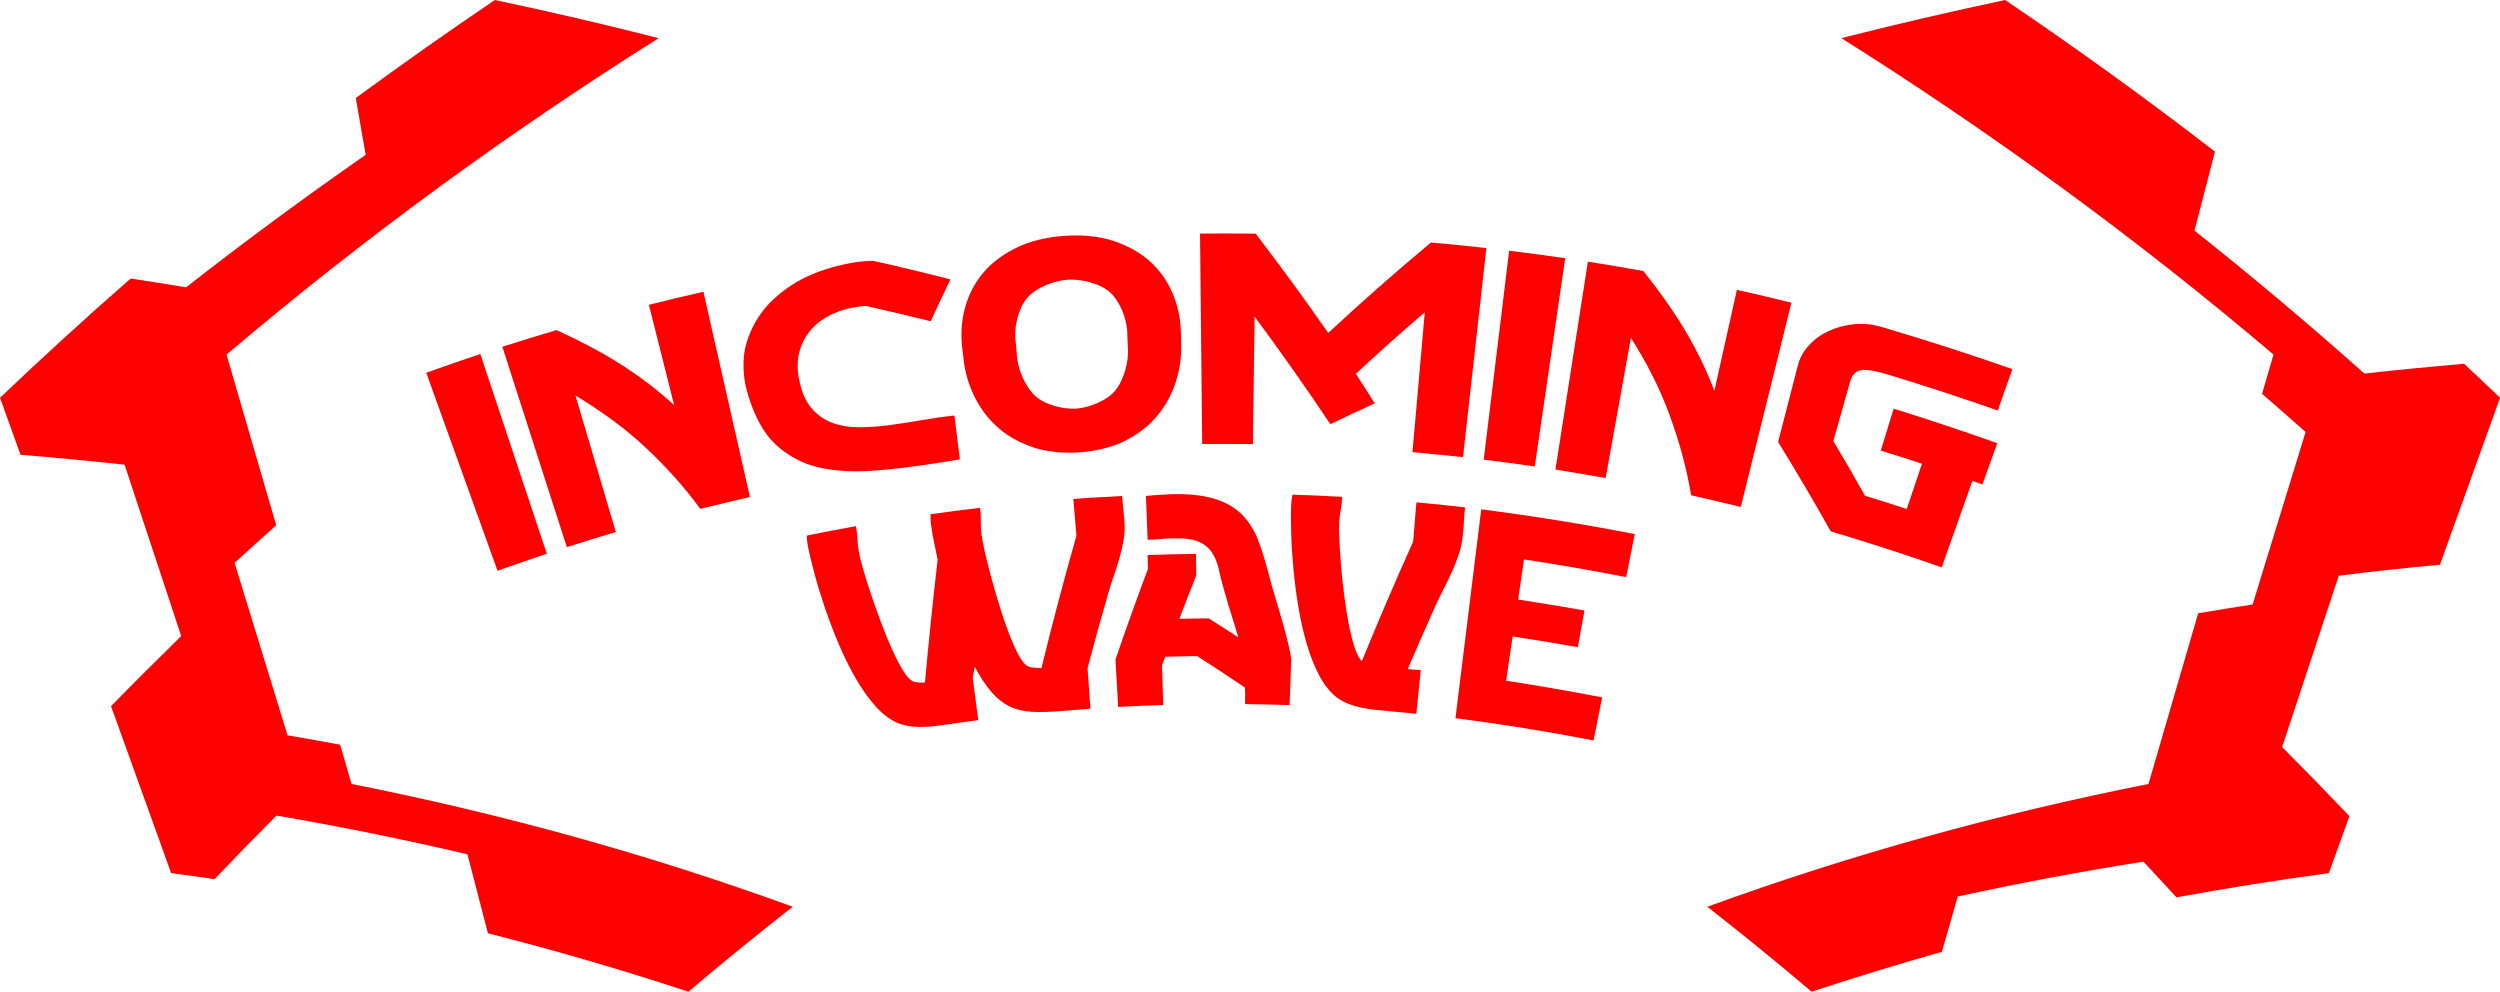
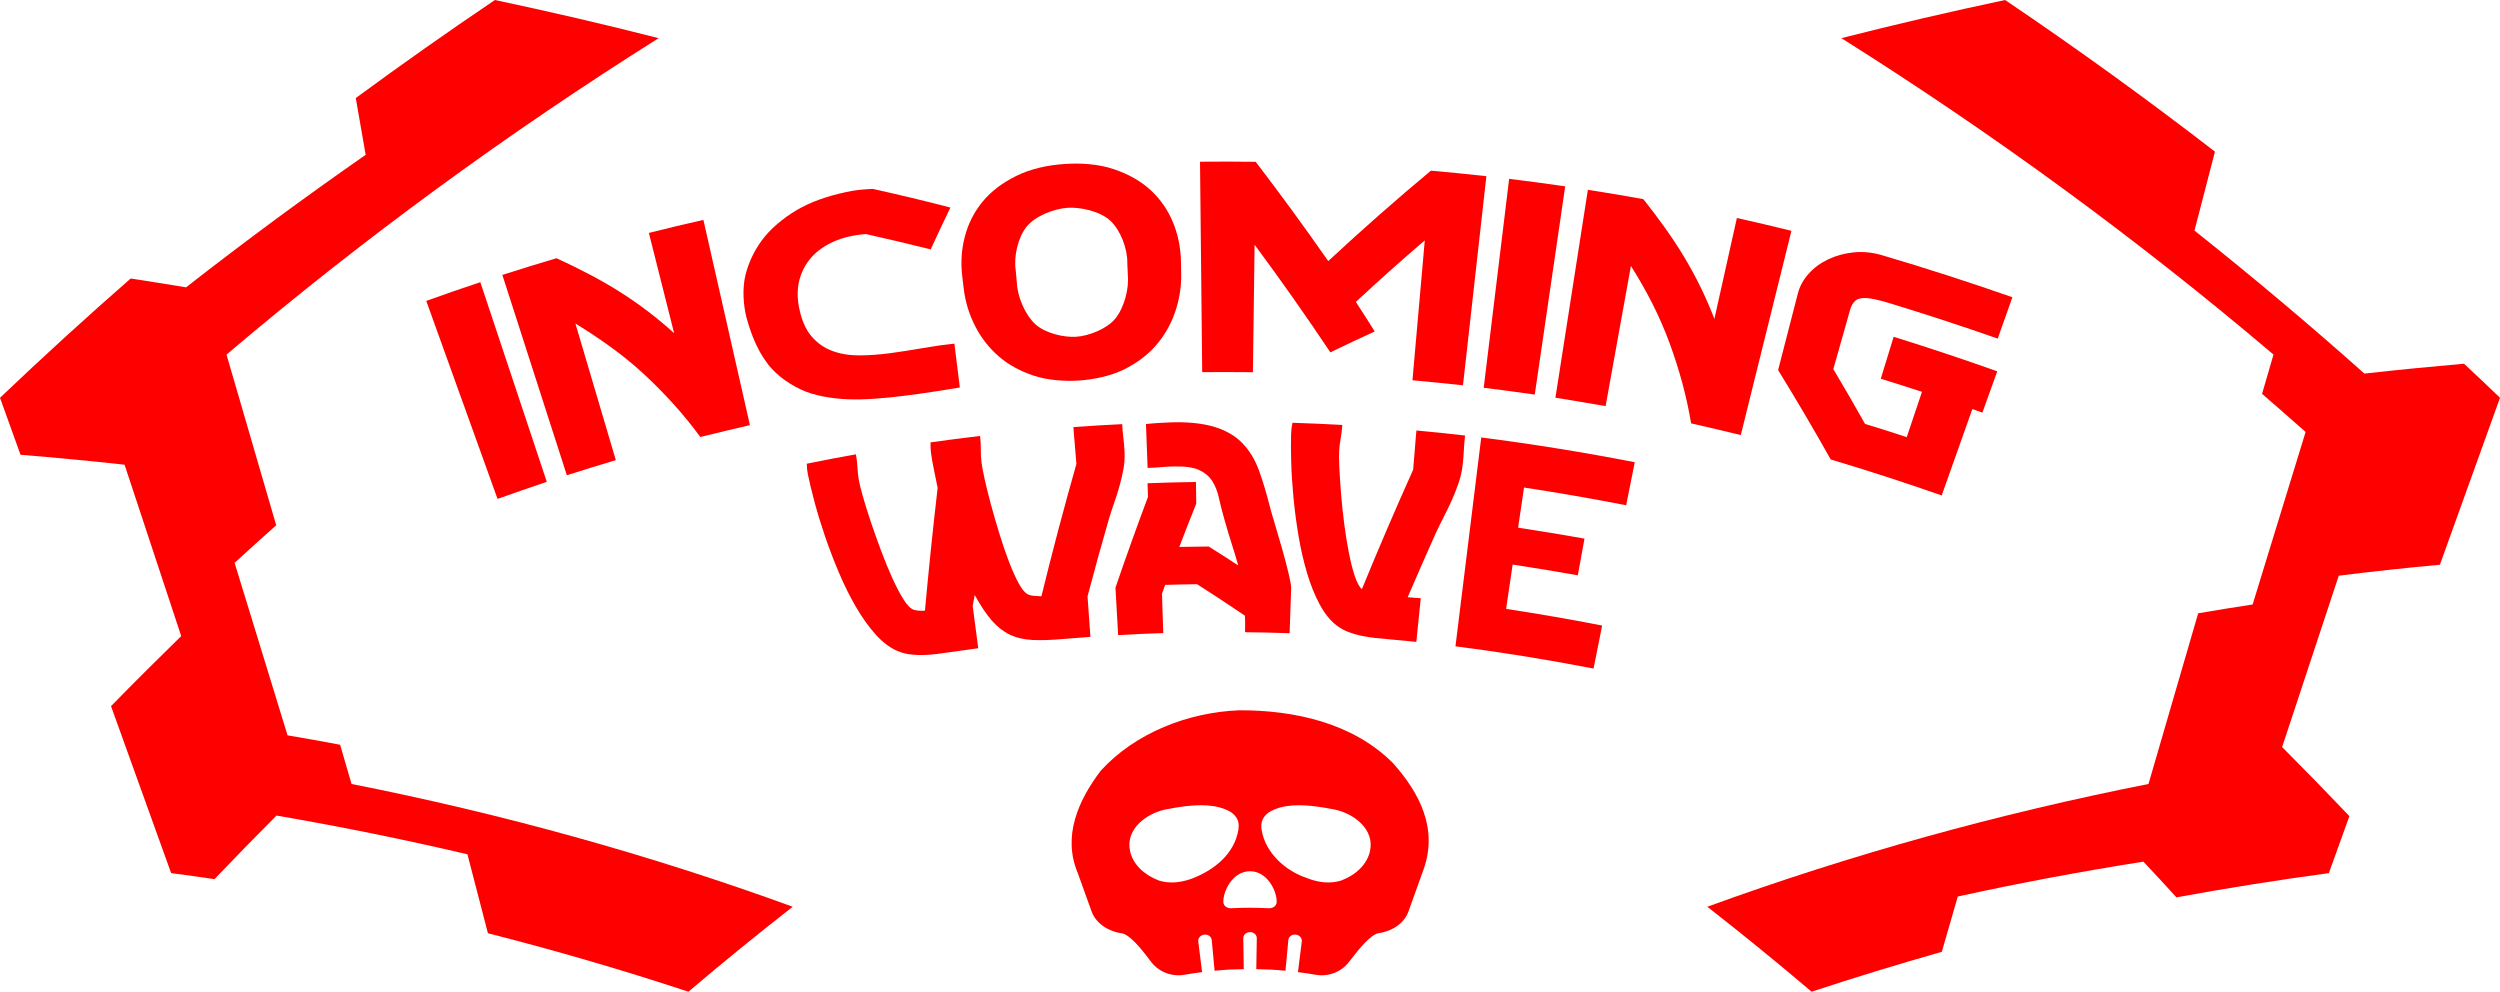
<svg xmlns="http://www.w3.org/2000/svg" id="Layer_2" data-name="Layer 2" viewBox="0 0 1446 573.61">
  <defs>
    <style>
      .cls-1 {
        fill: red;
      }
    </style>
  </defs>
  <g id="Layer_1-2" data-name="Layer 1">
    <g>
      <g>
        <path class="cls-1" d="M196.72,430.76c-10.11-1.91-20.25-3.73-30.4-5.44-10.21-33.26-20.43-66.52-30.64-99.78,7.98-7.29,16-14.53,24.07-21.73-9.58-32.9-19.16-65.81-28.74-98.71,78.92-66.98,162.33-127.91,249.94-183.03C349.53,14.07,317.97,6.72,286.25,0c-27.2,18.38-54.02,37.27-80.47,56.71,1.9,10.95,3.81,21.89,5.72,32.84-35.34,24.6-69.96,50.13-103.89,76.64-10.67-1.76-21.34-3.46-32.02-5.1C49.89,183.55,24.71,206.53,0,230.08c3.96,10.99,7.91,21.97,11.87,32.96,20.09,1.66,40.15,3.52,60.18,5.75,10.92,33.04,21.84,66.07,32.76,99.11-13.69,13.36-27.22,26.86-40.59,40.54,11.59,32.19,23.18,64.38,34.77,96.57,10.07,1.32,15.08,2.02,25.07,3.49,11.82-12.4,23.77-24.66,35.87-36.78,37.05,6.37,73.82,13.82,110.43,22.4,3.95,15.22,7.9,30.45,11.85,45.67,39.07,9.95,77.68,21.19,115.97,33.81,19.78-16.8,39.87-33.16,60.32-49.14-83.22-30.3-168.3-53.82-255.17-71.01-2.64-9.08-3.97-13.62-6.61-22.7Z" />
        <path class="cls-1" d="M1308.38,227.79c8.43,7.31,16.82,14.66,25.18,22.06-10.21,33.26-20.43,66.52-30.64,99.78-10.51,1.6-21.02,3.3-31.5,5.11-9.58,32.9-19.16,65.81-28.74,98.71-86.87,17.19-171.95,40.71-255.17,71.01,20.45,15.98,40.54,32.34,60.32,49.14,24.95-8.22,50.03-15.9,75.31-23.06,3.07-10.67,6.15-21.34,9.24-32,35.6-7.79,71.36-14.5,107.36-20.17,6.43,6.83,12.8,13.72,19.11,20.66,29.29-5.36,58.66-10.03,88.17-14.02,3.96-10.99,7.91-21.97,11.87-32.96-12.81-13.48-25.77-26.79-38.91-39.96,10.92-33.04,21.84-66.07,32.76-99.11,19.46-2.44,38.97-4.54,58.5-6.34,11.59-32.19,23.18-64.38,34.77-96.57-6.89-6.62-13.84-13.19-20.83-19.7-19.23,1.68-38.43,3.58-57.61,5.71-31.99-28.5-64.74-56.04-98.29-82.7,3.95-15.22,7.9-30.45,11.85-45.67-39.54-30.53-79.98-59.74-121.37-87.71-31.72,6.72-63.28,14.07-94.71,22.06,87.61,55.12,171.03,116.04,249.94,183.03-2.64,9.08-3.97,13.62-6.61,22.7Z" />
      </g>
      <g>
-         <path class="cls-1" d="M316.26,320.26c-9.52,3.21-19.01,6.5-28.48,9.87-13.74-38.17-27.49-76.34-41.23-114.52,10.38-3.74,20.81-7.35,31.27-10.83,12.81,38.49,25.62,76.99,38.44,115.48Z" />
-         <path class="cls-1" d="M433.76,287.46c-9.59,2.22-19.16,4.51-28.71,6.87-9.47-13.02-20.44-25.01-32.18-35.98-12.2-11.4-25.87-20.91-40.06-29.68,7.79,26.34,15.58,52.69,23.38,79.03-9.47,2.84-18.91,5.76-28.33,8.75-12.43-38.62-24.87-77.24-37.3-115.86,10.4-3.35,20.84-6.57,31.32-9.67,12.52,5.78,24.72,11.95,36.39,19.31,11.22,7.08,21.84,15.13,31.65,24.06-4.87-19.33-9.74-38.67-14.61-58,10.48-2.64,20.99-5.15,31.53-7.54,8.97,39.57,17.94,79.13,26.91,118.7Z" />
-         <path class="cls-1" d="M462.17,219.34c1.38,7.17,3.77,12.73,7.14,16.69,3.37,3.96,7.42,6.8,12.15,8.54,4.73,1.74,9.94,2.58,15.64,2.56,5.7-.02,11.64-.46,17.82-1.29,6.18-.84,12.44-1.81,18.79-2.93,6.34-1.12,12.45-1.97,18.31-2.59,1.05,8.46,2.1,16.91,3.15,25.36-8.08,1.35-16.09,2.67-23.88,3.73-11.07,1.51-22.52,2.9-33.39,3.16-9.47.22-19.58-.61-28.87-3.46-7.89-2.42-17.08-8.11-22.67-14.3-7.33-8.1-11.71-19.02-14.5-29.26-2.02-7.42-2.56-17.6-.61-25.21,2.03-7.94,5.78-15.43,11.19-22.03,5.43-6.62,13.81-12.93,21.28-16.84,9.1-4.76,19.26-7.66,29.2-9.5,1.84-.34,3.84-.55,5.82-.74,1.98-.19,4.01-.32,6.09-.4,15.02,3.34,29.99,6.91,44.88,10.79-3.88,8.02-7.67,16.09-11.39,24.19-12.45-3.1-24.93-6.05-37.45-8.86-6.95.51-13.11,1.94-18.43,4.26-5.32,2.32-9.66,5.37-13.01,9.1-3.35,3.73-5.67,8.07-6.99,12.97-1.32,4.91-1.4,10.27-.29,16.07Z" />
-         <path class="cls-1" d="M683.2,199.6c.15,7.88-1.07,15.44-3.59,22.68-2.52,7.25-6.26,13.66-11.17,19.26-4.91,5.61-11.12,10.15-18.4,13.77-7.53,3.74-17.64,5.8-25.81,6.36-8.14.55-18.39-.16-26.34-2.82-7.77-2.6-14.58-6.26-20.21-11.15-5.63-4.89-10.2-10.73-13.69-17.57-3.48-6.84-5.72-14.16-6.63-21.99-.32-2.76-.48-4.14-.81-6.91-.92-7.83-.42-15.47,1.54-22.93,1.97-7.46,5.37-14.17,10.24-20.09,4.87-5.93,11.38-10.85,19.28-14.79,8.84-4.41,18.87-6.37,28.11-7,9.26-.63,19.52-.08,28.9,3.13,8.28,2.84,15.35,6.84,20.97,12.05,5.62,5.21,9.89,11.4,12.84,18.52,2.95,7.12,4.47,14.63,4.63,22.51.05,2.78.08,4.17.13,6.95ZM588.14,204.93c.29,8.15,4.71,18.6,10.63,24.1,5.63,5.23,16.49,7.82,23.75,7.32,7.26-.49,17.67-4.52,22.54-10.47,5.11-6.25,8.08-17.2,7.27-25.31-.12-2.78-.18-4.17-.3-6.95.16-8.13-3.86-18.82-9.78-24.35-5.87-5.48-17.26-8.02-24.79-7.51-7.54.51-18.48,4.57-23.56,10.8-5.12,6.28-7.66,17.41-6.4,25.45.26,2.77.39,4.15.64,6.92Z" />
-         <path class="cls-1" d="M846.19,264.43c-9.74-1.05-19.46-2.02-29.22-2.92,2.37-26.96,4.74-53.92,7.12-80.89-13.54,11.57-26.85,23.43-39.86,35.59,4.43,6.81,6.61,10.23,10.91,17.08-8.6,3.91-17.16,7.94-25.66,12.08-14.09-21.12-28.69-41.84-43.82-62.24-.33,24.57-.65,49.14-.98,73.72-9.78-.09-19.55-.1-29.33-.04-.42-40.57-.84-81.14-1.26-121.7,10.73-.11,21.47-.1,32.2.05,14.42,18.84,28.39,37.96,41.96,57.42,19.33-17.98,39.11-35.39,59.39-52.3,10.71.94,21.4,2.01,32.08,3.2-4.51,40.32-9.02,80.64-13.53,120.96Z" />
-         <path class="cls-1" d="M887.71,269.79c-9.84-1.4-19.67-2.71-29.53-3.95,4.9-40.27,9.8-80.55,14.71-120.82,10.83,1.32,21.63,2.76,32.42,4.34-5.87,40.14-11.73,80.29-17.6,120.43Z" />
-         <path class="cls-1" d="M1006.87,293.21c-9.56-2.33-19.13-4.58-28.73-6.76-2.6-15.88-6.99-31.52-12.52-46.59-5.71-15.56-13.43-30.48-22.3-44.48-4.88,27.03-9.76,54.07-14.64,81.1-9.66-1.7-19.33-3.33-29.02-4.88,6.26-40.08,12.52-80.17,18.77-120.25,10.71,1.67,21.41,3.47,32.08,5.4,8.53,10.79,16.6,21.77,23.69,33.58,6.82,11.37,12.66,23.32,17.4,35.71,4.34-19.46,8.67-38.92,13.01-58.38,10.55,2.35,21.06,4.82,31.55,7.42-9.76,39.38-19.52,78.76-29.29,118.14Z" />
-         <path class="cls-1" d="M1028.46,255.63c3.8-14.76,7.61-29.52,11.41-44.28,1.07-4.15,3.13-7.96,6.22-11.41,3.08-3.45,6.85-6.24,11.29-8.35,4.45-2.11,9.33-3.46,14.64-4.03,5.3-.57,10.76-.05,16.32,1.56,25.43,7.5,50.61,15.62,75.63,24.38-3.4,9.57-5.09,14.35-8.49,23.92-20.9-7.32-41.92-14.2-63.11-20.65-5.45-1.63-9.62-2.55-12.51-2.78s-5.07.23-6.53,1.38c-1.46,1.15-2.54,2.96-3.23,5.41-.7,2.45-1.58,5.58-2.65,9.37-2.35,8.31-4.71,16.62-7.06,24.93,6.27,10.47,12.39,21.04,18.35,31.69,9.67,2.96,14.49,4.49,24.12,7.64,2.94-8.74,5.87-17.47,8.81-26.2-9.51-3.12-14.28-4.63-23.83-7.57,2.98-9.71,4.47-14.56,7.45-24.27,20.11,6.27,40.07,12.92,59.92,19.97-3.44,9.55-5.16,14.33-8.6,23.89-2.32-.84-3.48-1.25-5.8-2.07-5.91,16.66-11.82,33.32-17.73,49.98-21.26-7.43-42.63-14.37-64.2-20.82-9.79-17.44-19.92-34.65-30.41-51.68Z" />
-         <path class="cls-1" d="M466.63,309.78c9.46-1.94,18.95-3.75,28.45-5.43.47,2.63.76,5.19.88,7.7.12,2.51.4,5.02.85,7.53.37,2.05,1.17,5.24,2.4,9.55,1.23,4.31,2.73,9.11,4.51,14.39,1.77,5.28,3.74,10.79,5.88,16.53,2.15,5.74,4.32,11.05,6.53,15.9,2.21,4.85,4.36,8.96,6.46,12.31,2.1,3.35,4.08,5.34,5.88,5.99,1.29.47,3.48.67,6.52.54,2.15-23.72,4.6-47.4,7.34-71.06-.81-3.86-1.54-7.48-2.22-10.84-.67-3.36-1.2-6.36-1.57-9-.29-2.07-.4-4.22-.32-6.45,9.53-1.36,19.1-2.6,28.66-3.71.31,2.65.45,5.23.42,7.74-.03,2.51.1,5.04.4,7.57.25,2.07.86,5.3,1.82,9.68.97,4.38,2.18,9.26,3.63,14.63,1.45,5.37,3.08,10.99,4.88,16.85,1.8,5.86,3.65,11.29,5.56,16.26,1.91,4.98,3.81,9.2,5.71,12.67,1.9,3.47,3.72,5.58,5.5,6.33.77.39,1.79.63,3.08.74,1.28.11,2.78.19,4.48.26,6.27-25.65,13.01-51.14,20.23-76.54-.3-4.16-.58-7.54-.83-10.14-.25-2.59-.46-5.02-.62-7.28s-.26-3.55-.28-3.9c9.39-.69,18.81-1.26,28.22-1.71.13,2.66.36,5.32.68,7.98.32,2.65.55,5.37.69,8.15.16,3.36-.06,6.68-.67,9.96-.61,3.28-1.37,6.54-2.28,9.78-.91,3.24-1.94,6.49-3.09,9.74-1.15,3.26-2.19,6.48-3.13,9.67-4.28,14.73-8.34,29.52-12.25,44.35.67,9.37,1,14.05,1.67,23.41-6.41.46-9.62.71-16.03,1.26-6.81.59-12.68.78-17.62.53-4.95-.25-9.3-1.29-13.09-3.13s-7.25-4.58-10.41-8.22c-3.16-3.64-6.4-8.52-9.76-14.63-.48,2.52-.72,3.78-1.19,6.29,1.29,9.79,1.93,14.69,3.22,24.48-6.38.84-9.57,1.28-15.95,2.22-2.45.36-4.99.71-7.63,1.06-2.63.35-5.29.56-7.97.64-2.68.08-5.31-.04-7.88-.37s-5.03-.99-7.38-1.99c-4.44-1.93-8.65-5.14-12.66-9.64-4.01-4.5-7.78-9.8-11.32-15.91-3.54-6.1-6.8-12.67-9.78-19.7-2.98-7.03-5.66-14.03-8.04-21-2.37-6.97-4.4-13.57-6.06-19.79-1.66-6.23-2.94-11.5-3.82-15.81-.42-2.04-.65-4.18-.7-6.42Z" />
-         <path class="cls-1" d="M672.83,407.75c-8.7.27-17.41.66-26.1,1.16-.52-9.14-1.03-18.28-1.55-27.43,6.04-17.62,12.31-35.14,18.84-52.58-.12-3.13-.18-4.69-.3-7.82,9.33-.36,18.67-.61,28.01-.73.07,5.01.11,7.51.18,12.52-3.34,8.32-6.61,16.67-9.8,25.05,6.79-.16,10.19-.21,16.98-.26,6.9,4.33,10.32,6.52,17.09,10.95-.95-3.48-2.09-7.29-3.43-11.41-1.34-4.12-2.87-9.25-4.62-15.4-1.25-4.4-2.29-8.49-3.12-12.25-.83-3.76-2.11-7.01-3.84-9.72-1.73-2.71-4.24-4.84-7.51-6.37-3.28-1.52-8.13-2.24-14.53-2.08-1.54.04-2.3.06-3.84.1-3.07.22-4.6.34-7.67.59-1.54.05-2.3.08-3.84.14-.38-10.15-.57-15.22-.95-25.37,4.69-.52,9.52-.79,14.3-.97,8.09-.31,17.8.25,25.72,2.74,6.53,2.06,11.83,5.21,15.87,9.42,4.04,4.21,7.19,9.42,9.45,15.6,2.26,6.18,4.43,13.42,6.51,21.69.58,2.22,1.56,5.6,2.94,10.16,1.38,4.56,2.76,9.29,4.15,14.2,1.39,4.91,2.59,9.5,3.6,13.77,1.01,4.27,1.49,7.1,1.44,8.49-.3,8.63-.6,17.26-.9,25.89-8.58-.31-17.18-.5-25.77-.59.02-1.74.04-3.39.05-4.95.02-1.56-.03-3.1-.13-4.61-9.13-6.22-18.36-12.29-27.68-18.21-7.38.1-11.08.19-18.46.41-.73,2.04-1.1,3.06-1.83,5.1.3,9.11.44,13.66.74,22.76Z" />
-         <path class="cls-1" d="M819.25,290.56c9.39.85,18.78,1.83,28.14,2.92-.33,2.88-.56,5.71-.69,8.5-.13,2.79-.36,5.68-.71,8.67-.41,3.57-1.21,7.04-2.37,10.4-1.16,3.37-2.47,6.66-3.91,9.88-1.45,3.22-3.02,6.46-4.7,9.71-1.69,3.26-3.26,6.5-4.73,9.72-5.45,12.18-10.81,24.39-16.08,36.65,1.68.16,3.15.28,4.42.34,1.26.07,2.32.14,3.16.23-1.03,10.1-1.55,15.15-2.58,25.25-6.4-.65-9.6-.96-16.01-1.52-2.46-.21-5.02-.46-7.65-.73-2.64-.27-5.26-.67-7.88-1.21-2.62-.54-5.14-1.27-7.56-2.18-2.42-.91-4.65-2.13-6.7-3.64-3.86-2.9-7.2-7-10.05-12.3-2.85-5.3-5.29-11.33-7.31-18.09-2.02-6.76-3.68-13.9-4.94-21.43-1.27-7.53-2.26-14.96-2.95-22.29-.7-7.33-1.14-14.22-1.32-20.66-.18-6.44-.2-11.86-.06-16.27.07-2.09.33-4.22.79-6.41,9.61.3,19.22.73,28.82,1.28-.15,2.66-.46,5.23-.92,7.7-.46,2.47-.76,4.98-.91,7.53-.12,2.08-.07,5.31.14,9.67.21,4.36.53,9.32.97,14.86.44,5.54,1.05,11.29,1.82,17.26.77,5.97,1.66,11.57,2.69,16.8,1.02,5.23,2.17,9.75,3.43,13.55,1.27,3.8,2.63,6.34,4.12,7.6,9.49-23.21,19.37-46.23,29.65-69.1.41-4.5.72-8.11.9-10.83.18-2.71.39-5.26.6-7.63.22-2.37.35-3.78.39-4.24Z" />
-         <path class="cls-1" d="M912.61,374.33c-12.54-2.22-25.1-4.29-37.69-6.21-1.26,8.54-2.52,17.09-3.78,25.63,18.59,2.83,37.08,6.04,55.54,9.63-1.99,9.96-2.98,14.94-4.97,24.89-26.51-5.15-53.09-9.43-79.87-12.88,4.97-40.26,9.94-80.53,14.91-120.79,29.77,3.82,59.33,8.58,88.79,14.32-1.99,9.96-2.98,14.94-4.97,24.89-19.63-3.82-39.3-7.24-59.07-10.25-1.37,9.29-2.06,13.93-3.43,23.22,12.83,1.95,25.62,4.06,38.4,6.32-1.54,8.48-2.32,12.73-3.86,21.21Z" />
+         <path class="cls-1" d="M316.26,278.69c-9.52,3.21-19.01,6.5-28.48,9.87-13.74-38.17-27.49-76.34-41.23-114.52,10.38-3.74,20.81-7.35,31.27-10.83,12.81,38.49,25.62,76.99,38.44,115.48Z" />
+         <path class="cls-1" d="M433.76,245.89c-9.59,2.22-19.16,4.51-28.71,6.87-9.47-13.02-20.44-25.01-32.18-35.98-12.2-11.4-25.87-20.91-40.06-29.68,7.79,26.34,15.58,52.69,23.38,79.03-9.47,2.84-18.91,5.76-28.33,8.75-12.43-38.62-24.87-77.24-37.3-115.86,10.4-3.35,20.84-6.57,31.32-9.67,12.52,5.78,24.72,11.95,36.39,19.31,11.22,7.08,21.84,15.13,31.65,24.06-4.87-19.33-9.74-38.67-14.61-58,10.48-2.64,20.99-5.15,31.53-7.54,8.97,39.57,17.94,79.13,26.91,118.7Z" />
+         <path class="cls-1" d="M462.17,177.77c1.38,7.17,3.77,12.73,7.14,16.69,3.37,3.96,7.42,6.8,12.15,8.54,4.73,1.74,9.94,2.58,15.64,2.56,5.7-.02,11.64-.46,17.82-1.29,6.18-.84,12.44-1.81,18.79-2.93,6.34-1.12,12.45-1.97,18.31-2.59,1.05,8.46,2.1,16.91,3.15,25.36-8.08,1.35-16.09,2.67-23.88,3.73-11.07,1.51-22.52,2.9-33.39,3.16-9.47.22-19.58-.61-28.87-3.46-7.89-2.42-17.08-8.11-22.67-14.3-7.33-8.1-11.71-19.02-14.5-29.26-2.02-7.42-2.56-17.6-.61-25.21,2.03-7.94,5.78-15.43,11.19-22.03,5.43-6.62,13.81-12.93,21.28-16.84,9.1-4.76,19.26-7.66,29.2-9.5,1.84-.34,3.84-.55,5.82-.74,1.98-.19,4.01-.32,6.09-.4,15.02,3.34,29.99,6.91,44.88,10.79-3.88,8.02-7.67,16.09-11.39,24.19-12.45-3.1-24.93-6.05-37.45-8.86-6.95.51-13.11,1.94-18.43,4.26-5.32,2.32-9.66,5.37-13.01,9.1-3.35,3.73-5.67,8.07-6.99,12.97-1.32,4.91-1.4,10.27-.29,16.07Z" />
+         <path class="cls-1" d="M683.2,158.03c.15,7.88-1.07,15.44-3.59,22.68-2.52,7.25-6.26,13.66-11.17,19.26-4.91,5.61-11.12,10.15-18.4,13.77-7.53,3.74-17.64,5.8-25.81,6.36-8.14.55-18.39-.16-26.34-2.82-7.77-2.6-14.58-6.26-20.21-11.15-5.63-4.89-10.2-10.73-13.69-17.57-3.48-6.84-5.72-14.16-6.63-21.99-.32-2.76-.48-4.14-.81-6.91-.92-7.83-.42-15.47,1.54-22.93,1.97-7.46,5.37-14.17,10.24-20.09,4.87-5.93,11.38-10.85,19.28-14.79,8.84-4.41,18.87-6.37,28.11-7,9.26-.63,19.52-.08,28.9,3.13,8.28,2.84,15.35,6.84,20.97,12.05,5.62,5.21,9.89,11.4,12.84,18.52,2.95,7.12,4.47,14.63,4.63,22.51.05,2.78.08,4.17.13,6.95ZM588.14,163.36c.29,8.15,4.71,18.6,10.63,24.1,5.63,5.23,16.49,7.82,23.75,7.32,7.26-.49,17.67-4.52,22.54-10.47,5.11-6.25,8.08-17.2,7.27-25.31-.12-2.78-.18-4.17-.3-6.95.16-8.13-3.86-18.82-9.78-24.35-5.87-5.48-17.26-8.02-24.79-7.51-7.54.51-18.48,4.57-23.56,10.8-5.12,6.28-7.66,17.41-6.4,25.45.26,2.77.39,4.15.64,6.92Z" />
+         <path class="cls-1" d="M846.19,222.86c-9.74-1.05-19.46-2.02-29.22-2.92,2.37-26.96,4.74-53.92,7.12-80.89-13.54,11.57-26.85,23.43-39.86,35.59,4.43,6.81,6.61,10.23,10.91,17.08-8.6,3.91-17.16,7.94-25.66,12.08-14.09-21.12-28.69-41.84-43.82-62.24-.33,24.57-.65,49.14-.98,73.72-9.78-.09-19.55-.1-29.33-.04-.42-40.57-.84-81.14-1.26-121.7,10.73-.11,21.47-.1,32.2.05,14.42,18.84,28.39,37.96,41.96,57.42,19.33-17.98,39.11-35.39,59.39-52.3,10.71.94,21.4,2.01,32.08,3.2-4.51,40.32-9.02,80.64-13.53,120.96Z" />
+         <path class="cls-1" d="M887.71,228.22c-9.84-1.4-19.67-2.71-29.53-3.95,4.9-40.27,9.8-80.55,14.71-120.82,10.83,1.32,21.63,2.76,32.42,4.34-5.87,40.14-11.73,80.29-17.6,120.43Z" />
+         <path class="cls-1" d="M1006.87,251.64c-9.56-2.33-19.13-4.58-28.73-6.76-2.6-15.88-6.99-31.52-12.52-46.59-5.71-15.56-13.43-30.48-22.3-44.48-4.88,27.03-9.76,54.07-14.64,81.1-9.66-1.7-19.33-3.33-29.02-4.88,6.26-40.08,12.52-80.17,18.77-120.25,10.71,1.67,21.41,3.47,32.08,5.4,8.53,10.79,16.6,21.77,23.69,33.58,6.82,11.37,12.66,23.32,17.4,35.71,4.34-19.46,8.67-38.92,13.01-58.38,10.55,2.35,21.06,4.82,31.55,7.42-9.76,39.38-19.52,78.76-29.29,118.14Z" />
+         <path class="cls-1" d="M1028.46,214.06c3.8-14.76,7.61-29.52,11.41-44.28,1.07-4.15,3.13-7.96,6.22-11.41,3.08-3.45,6.85-6.24,11.29-8.35,4.45-2.11,9.33-3.46,14.64-4.03,5.3-.57,10.76-.05,16.32,1.56,25.43,7.5,50.61,15.62,75.63,24.38-3.4,9.57-5.09,14.35-8.49,23.92-20.9-7.32-41.92-14.2-63.11-20.65-5.45-1.63-9.62-2.55-12.51-2.78s-5.07.23-6.53,1.38c-1.46,1.15-2.54,2.96-3.23,5.41-.7,2.45-1.58,5.58-2.65,9.37-2.35,8.31-4.71,16.62-7.06,24.93,6.27,10.47,12.39,21.04,18.35,31.69,9.67,2.96,14.49,4.49,24.12,7.64,2.94-8.74,5.87-17.47,8.81-26.2-9.51-3.12-14.28-4.63-23.83-7.57,2.98-9.71,4.47-14.56,7.45-24.27,20.11,6.27,40.07,12.92,59.92,19.97-3.44,9.55-5.16,14.33-8.6,23.89-2.32-.84-3.48-1.25-5.8-2.07-5.91,16.66-11.82,33.32-17.73,49.98-21.26-7.43-42.63-14.37-64.2-20.82-9.79-17.44-19.92-34.65-30.41-51.68Z" />
+         <path class="cls-1" d="M466.63,268.21c9.46-1.94,18.95-3.75,28.45-5.43.47,2.63.76,5.19.88,7.7.12,2.51.4,5.02.85,7.53.37,2.05,1.17,5.24,2.4,9.55,1.23,4.31,2.73,9.11,4.51,14.39,1.77,5.28,3.74,10.79,5.88,16.53,2.15,5.74,4.32,11.05,6.53,15.9,2.21,4.85,4.36,8.96,6.46,12.31,2.1,3.35,4.08,5.34,5.88,5.99,1.29.47,3.48.67,6.52.54,2.15-23.72,4.6-47.4,7.34-71.06-.81-3.86-1.54-7.48-2.22-10.84-.67-3.36-1.2-6.36-1.57-9-.29-2.07-.4-4.22-.32-6.45,9.53-1.36,19.1-2.6,28.66-3.71.31,2.65.45,5.23.42,7.74-.03,2.51.1,5.04.4,7.57.25,2.07.86,5.3,1.82,9.68.97,4.38,2.18,9.26,3.63,14.63,1.45,5.37,3.08,10.99,4.88,16.85,1.8,5.86,3.65,11.29,5.56,16.26,1.91,4.98,3.81,9.2,5.71,12.67,1.9,3.47,3.72,5.58,5.5,6.33.77.39,1.79.63,3.08.74,1.28.11,2.78.19,4.48.26,6.27-25.65,13.01-51.14,20.23-76.54-.3-4.16-.58-7.54-.83-10.14-.25-2.59-.46-5.02-.62-7.28s-.26-3.55-.28-3.9c9.39-.69,18.81-1.26,28.22-1.71.13,2.66.36,5.32.68,7.98.32,2.65.55,5.37.69,8.15.16,3.36-.06,6.68-.67,9.96-.61,3.28-1.37,6.54-2.28,9.78-.91,3.24-1.94,6.49-3.09,9.74-1.15,3.26-2.19,6.48-3.13,9.67-4.28,14.73-8.34,29.52-12.25,44.35.67,9.37,1,14.05,1.67,23.41-6.41.46-9.62.71-16.03,1.26-6.81.59-12.68.78-17.62.53-4.95-.25-9.3-1.29-13.09-3.13s-7.25-4.58-10.41-8.22c-3.16-3.64-6.4-8.52-9.76-14.63-.48,2.52-.72,3.78-1.19,6.29,1.29,9.79,1.93,14.69,3.22,24.48-6.38.84-9.57,1.28-15.95,2.22-2.45.36-4.99.71-7.63,1.06-2.63.35-5.29.56-7.97.64-2.68.08-5.31-.04-7.88-.37s-5.03-.99-7.38-1.99c-4.44-1.93-8.65-5.14-12.66-9.64-4.01-4.5-7.78-9.8-11.32-15.91-3.54-6.1-6.8-12.67-9.78-19.7-2.98-7.03-5.66-14.03-8.04-21-2.37-6.97-4.4-13.57-6.06-19.79-1.66-6.23-2.94-11.5-3.82-15.81-.42-2.04-.65-4.18-.7-6.42Z" />
+         <path class="cls-1" d="M672.83,366.18c-8.7.27-17.41.66-26.1,1.16-.52-9.14-1.03-18.28-1.55-27.43,6.04-17.62,12.31-35.14,18.84-52.58-.12-3.13-.18-4.69-.3-7.82,9.33-.36,18.67-.61,28.01-.73.07,5.01.11,7.51.18,12.52-3.34,8.32-6.61,16.67-9.8,25.05,6.79-.16,10.19-.21,16.98-.26,6.9,4.33,10.32,6.52,17.09,10.95-.95-3.48-2.09-7.29-3.43-11.41-1.34-4.12-2.87-9.25-4.62-15.4-1.25-4.4-2.29-8.49-3.12-12.25-.83-3.76-2.11-7.01-3.84-9.72-1.73-2.71-4.24-4.84-7.51-6.37-3.28-1.52-8.13-2.24-14.53-2.08-1.54.04-2.3.06-3.84.1-3.07.22-4.6.34-7.67.59-1.54.05-2.3.08-3.84.14-.38-10.15-.57-15.22-.95-25.37,4.69-.52,9.52-.79,14.3-.97,8.09-.31,17.8.25,25.72,2.74,6.53,2.06,11.83,5.21,15.87,9.42,4.04,4.21,7.19,9.42,9.45,15.6,2.26,6.18,4.43,13.42,6.51,21.69.58,2.22,1.56,5.6,2.94,10.16,1.38,4.56,2.76,9.29,4.15,14.2,1.39,4.91,2.59,9.5,3.6,13.77,1.01,4.27,1.49,7.1,1.44,8.49-.3,8.63-.6,17.26-.9,25.89-8.58-.31-17.18-.5-25.77-.59.02-1.74.04-3.39.05-4.95.02-1.56-.03-3.1-.13-4.61-9.13-6.22-18.36-12.29-27.68-18.21-7.38.1-11.08.19-18.46.41-.73,2.04-1.1,3.06-1.83,5.1.3,9.11.44,13.66.74,22.76Z" />
+         <path class="cls-1" d="M819.25,248.99c9.39.85,18.78,1.83,28.14,2.92-.33,2.88-.56,5.71-.69,8.5-.13,2.79-.36,5.68-.71,8.67-.41,3.57-1.21,7.04-2.37,10.4-1.16,3.37-2.47,6.66-3.91,9.88-1.45,3.22-3.02,6.46-4.7,9.71-1.69,3.26-3.26,6.5-4.73,9.72-5.45,12.18-10.81,24.39-16.08,36.65,1.68.16,3.15.28,4.42.34,1.26.07,2.32.14,3.16.23-1.03,10.1-1.55,15.15-2.58,25.25-6.4-.65-9.6-.96-16.01-1.52-2.46-.21-5.02-.46-7.65-.73-2.64-.27-5.26-.67-7.88-1.21-2.62-.54-5.14-1.27-7.56-2.18-2.42-.91-4.65-2.13-6.7-3.64-3.86-2.9-7.2-7-10.05-12.3-2.85-5.3-5.29-11.33-7.31-18.09-2.02-6.76-3.68-13.9-4.94-21.43-1.27-7.53-2.26-14.96-2.95-22.29-.7-7.33-1.14-14.22-1.32-20.66-.18-6.44-.2-11.86-.06-16.27.07-2.09.33-4.22.79-6.41,9.61.3,19.22.73,28.82,1.28-.15,2.66-.46,5.23-.92,7.7-.46,2.47-.76,4.98-.91,7.53-.12,2.08-.07,5.31.14,9.67.21,4.36.53,9.32.97,14.86.44,5.54,1.05,11.29,1.82,17.26.77,5.97,1.66,11.57,2.69,16.8,1.02,5.23,2.17,9.75,3.43,13.55,1.27,3.8,2.63,6.34,4.12,7.6,9.49-23.21,19.37-46.23,29.65-69.1.41-4.5.72-8.11.9-10.83.18-2.71.39-5.26.6-7.63.22-2.37.35-3.78.39-4.24Z" />
+         <path class="cls-1" d="M912.61,332.76c-12.54-2.22-25.1-4.29-37.69-6.21-1.26,8.54-2.52,17.09-3.78,25.63,18.59,2.83,37.08,6.04,55.54,9.63-1.99,9.96-2.98,14.94-4.97,24.89-26.51-5.15-53.09-9.43-79.87-12.88,4.97-40.26,9.94-80.53,14.91-120.79,29.77,3.82,59.33,8.58,88.79,14.32-1.99,9.96-2.98,14.94-4.97,24.89-19.63-3.82-39.3-7.24-59.07-10.25-1.37,9.29-2.06,13.93-3.43,23.22,12.83,1.95,25.62,4.06,38.4,6.32-1.54,8.48-2.32,12.73-3.86,21.21Z" />
      </g>
+       <path class="cls-1" d="M750.72,562.27c4.09.52,6.13.82,10.2,1.53,7.28,1.27,14.73-1.47,19.21-7.27.7-.9,1.5-1.93,2.38-3.02,3.5-4.59,10.39-13.02,14.89-13.77h-.01c8.27-1.21,15.1-5.96,17.4-12.95,3.41-9.47,5.11-14.2,8.52-23.67,8.58-23.66-2.14-44.48-17.76-61.9-23.28-23.16-57-30.48-88.69-30.39-29.43,1.12-60.18,12.98-80.21,34.97-12.91,17.06-22.26,37.83-13.26,59.19,3.13,8.7,4.7,13.05,7.83,21.75,2.41,7.1,9.38,11.9,17.8,13.13,4.38.75,11.16,9.05,14.6,13.61.81,1.07,1.6,2.09,2.25,2.96,0,0,0,0,0-.01,4.5,5.87,11.99,8.63,19.33,7.36,4.03-.7,6.05-1,10.1-1.51-.89-7.08-1.34-10.62-2.23-17.7-.25-1.95,1.32-3.77,3.51-4.01,2.18-.24,4.11,1.19,4.29,3.15.66,7.1.99,10.66,1.65,17.76,6.74-.63,10.12-.81,16.88-.92-.12-7.13-.17-10.7-.29-17.84-.03-1.97,1.72-3.6,3.91-3.6s3.95,1.63,3.91,3.6c-.12,7.14-.18,10.7-.29,17.84,6.76.11,10.14.29,16.88.92.66-7.11.99-10.66,1.65-17.76.18-1.96,2.1-3.39,4.29-3.15,2.18.24,3.75,2.05,3.5,4.01-.89,7.08-1.34,10.62-2.23,17.7ZM690.07,507.93c-2.53,1-5.19,1.71-7.91,2.13-4.12.66-8.3.38-12.05-.83-8.55-3.31-14.82-9.35-16.47-16.96-2.83-12.69,9.53-21.84,20.54-24.07.66-.12.98-.18,1.64-.3,2.73-.55,5.35-.99,8.37-1.39,8.95-1.17,19.93-1.64,27.99,3.37,0,0,0,0,0,0,2.95,2.09,4.45,4.99,4.26,7.97,0,.15,0,.23,0,.38,0,.56-.05,1.12-.16,1.67-2.25,13.86-13.73,23.13-26.22,28.01h0ZM733.98,525.32c-8.78-.38-13.18-.38-21.96,0-1.1.05-2.19-.27-3.02-.9-.83-.62-1.33-1.51-1.39-2.45-.37-6.18,5.2-18.05,15.4-18.05s15.76,11.89,15.4,18.05c-.06.95-.56,1.83-1.39,2.45s-1.92.95-3.02.89h-.01ZM756,507.89s0,0,.01,0c-12.36-4.06-23.95-14.39-26.23-27.55-.14-.68-.21-1.36-.21-2.05,0-.19,0-.28.01-.47-.16-2.96,1.35-5.83,4.26-7.92,8.04-5.03,19.06-4.54,27.99-3.37,3.28.43,6.18.96,8.37,1.39.63.11.95.17,1.58.29.03,0,.04,0,.07.01,0,0,0,0,0,0,11.01,2.21,23.38,11.34,20.55,24.02-1.64,7.62-7.92,13.69-16.48,17-3.76,1.2-7.93,1.48-12.05.83-2.71-.44-5.35-1.17-7.85-2.17,0,0,0,0-.01,0Z" />
    </g>
  </g>
</svg>
